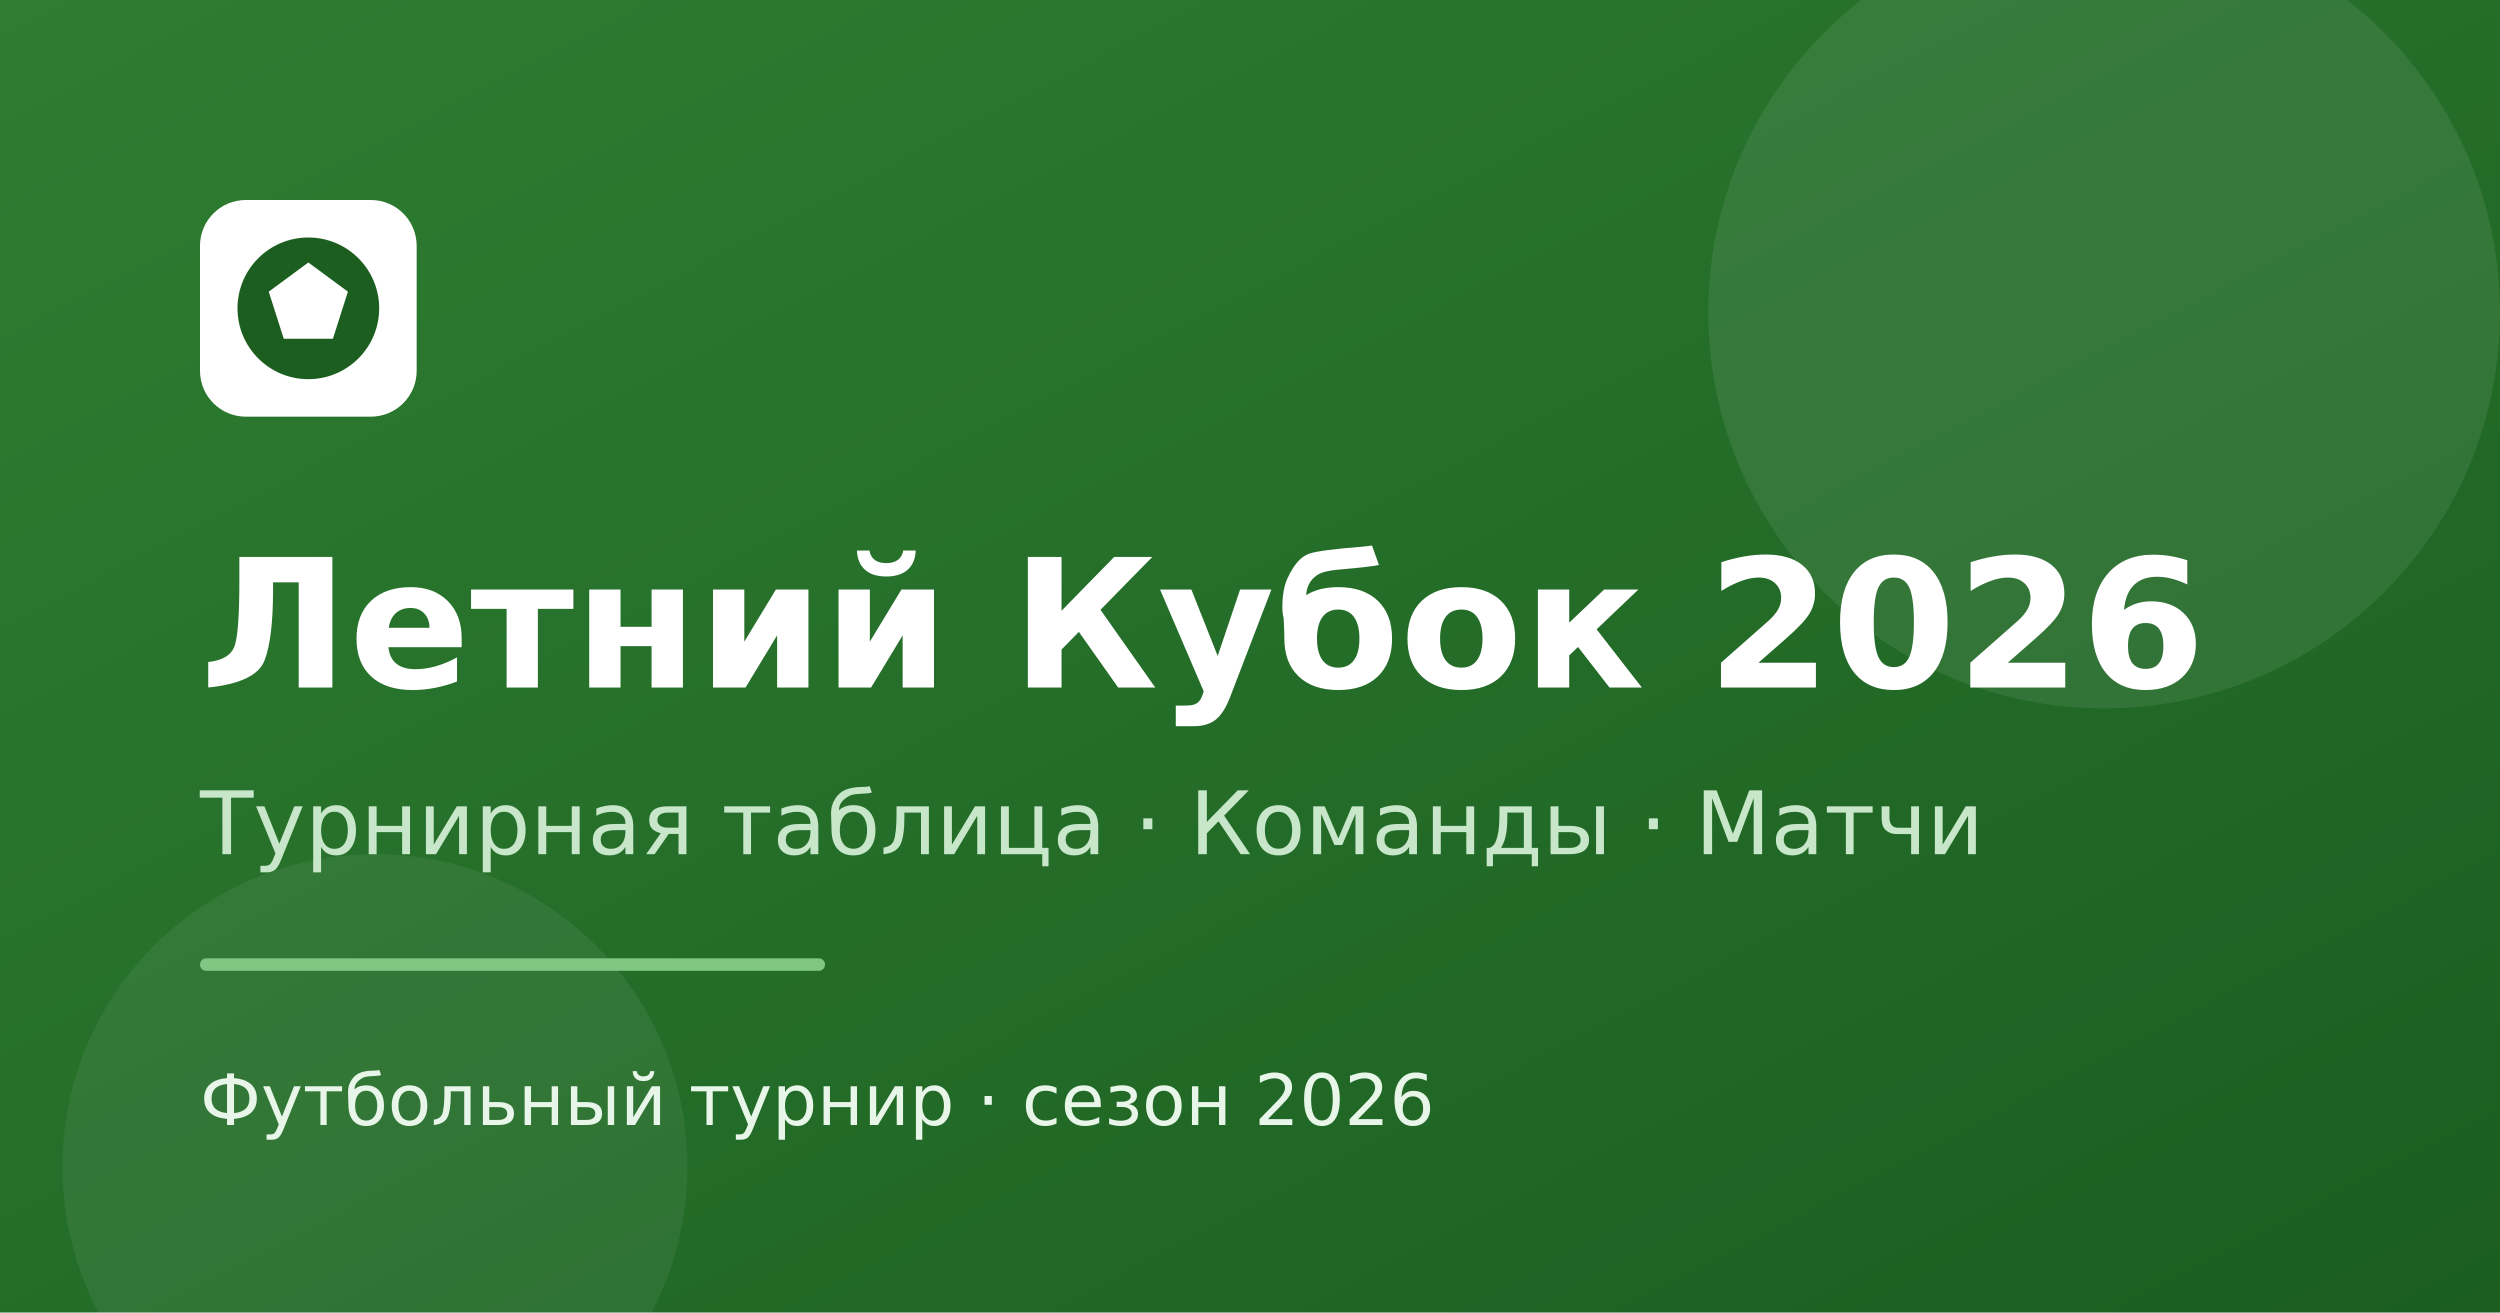
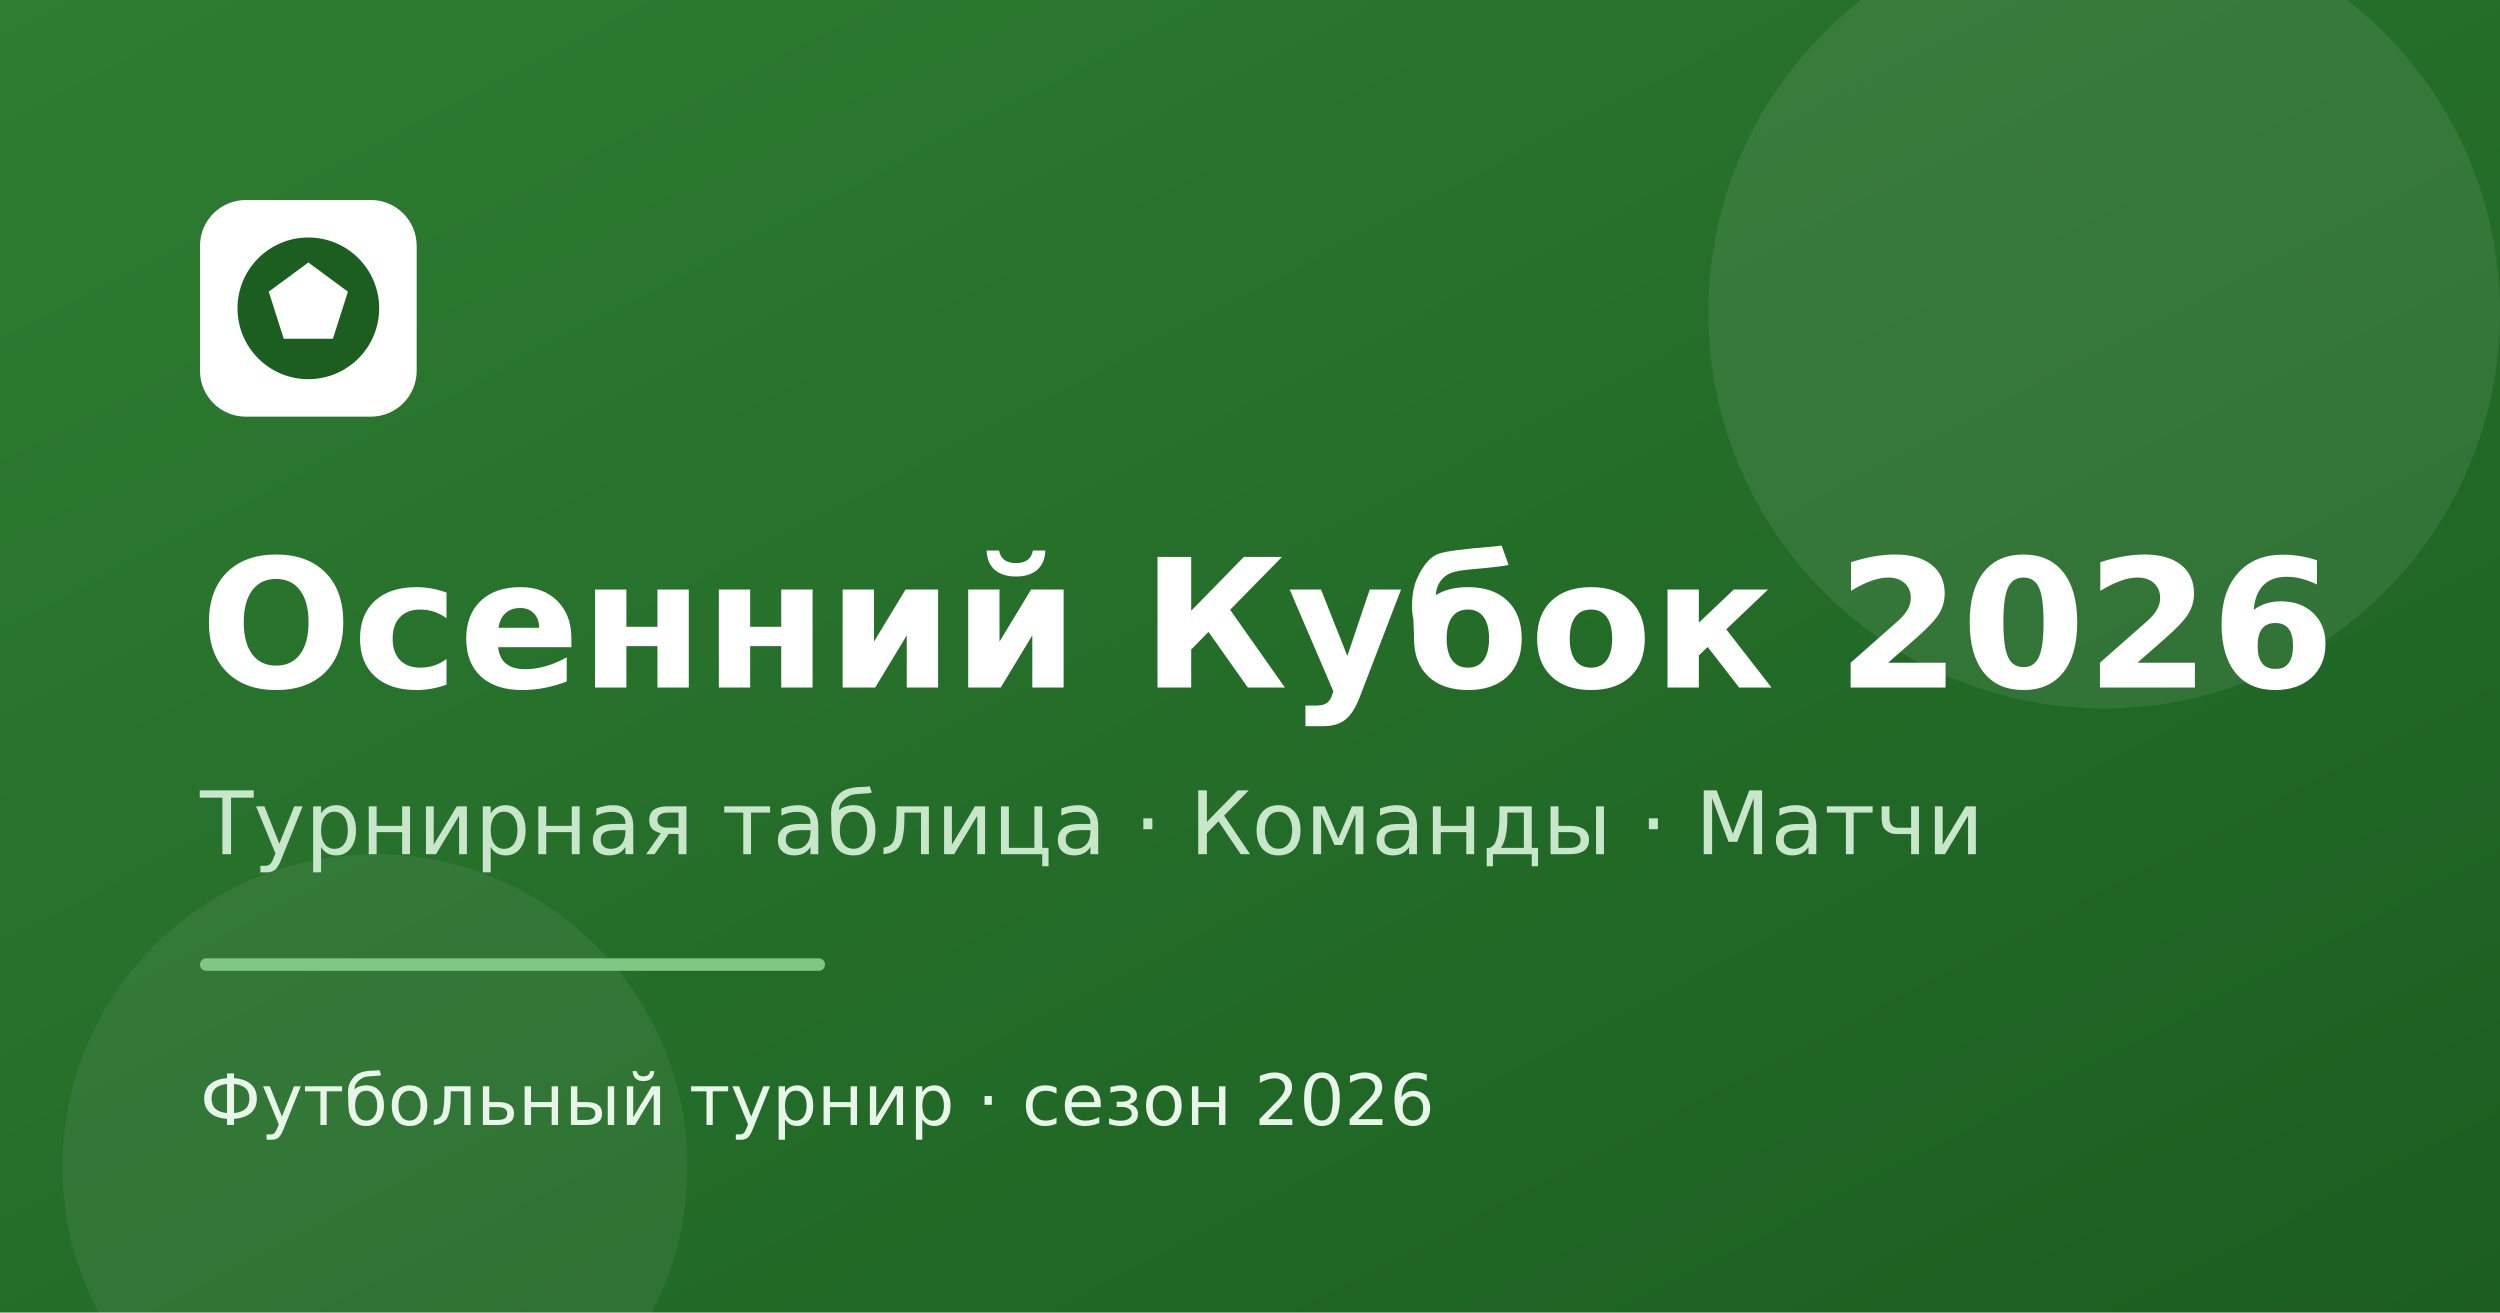
- <svg xmlns="http://www.w3.org/2000/svg" width="1200" height="630" viewBox="0 0 1200 630" role="img" aria-label="Летний Кубок 2026">
+ <svg xmlns="http://www.w3.org/2000/svg" width="1200" height="630" viewBox="0 0 1200 630" role="img" aria-label="Осенний Кубок 2026">
  <defs>
    <linearGradient id="bg" x1="0" y1="0" x2="1" y2="1">
      <stop offset="0" stop-color="#2e7d32" />
      <stop offset="1" stop-color="#1b5e20" />
    </linearGradient>
  </defs>
  <rect width="1200" height="630" fill="url(#bg)" />
  <circle cx="1010" cy="150" r="190" fill="#ffffff" opacity="0.08" />
  <circle cx="180" cy="560" r="150" fill="#ffffff" opacity="0.06" />
  <g transform="translate(96 96)">
    <rect width="104" height="104" rx="22" fill="#ffffff" />
    <circle cx="52" cy="52" r="34" fill="#1b5e20" />
    <path d="M52 30 71 44l-7.2 22.6H40.2L33 44z" fill="#ffffff" />
  </g>
-   <text x="96" y="330" font-family="DejaVu Sans, Verdana, sans-serif" font-size="86" font-weight="bold" fill="#ffffff">Летний Кубок 2026</text>
+   <text x="96" y="330" font-family="DejaVu Sans, Verdana, sans-serif" font-size="86" font-weight="bold" fill="#ffffff">Осенний Кубок 2026</text>
  <text x="96" y="410" font-family="DejaVu Sans, Verdana, sans-serif" font-size="42" fill="#c8e6c9">Турнирная таблица · Команды · Матчи</text>
  <rect x="96" y="460" width="300" height="6" rx="3" fill="#81c784" />
  <text x="96" y="540" font-family="DejaVu Sans, Verdana, sans-serif" font-size="34" fill="#e8f5e9">Футбольный турнир · сезон 2026</text>
</svg>
